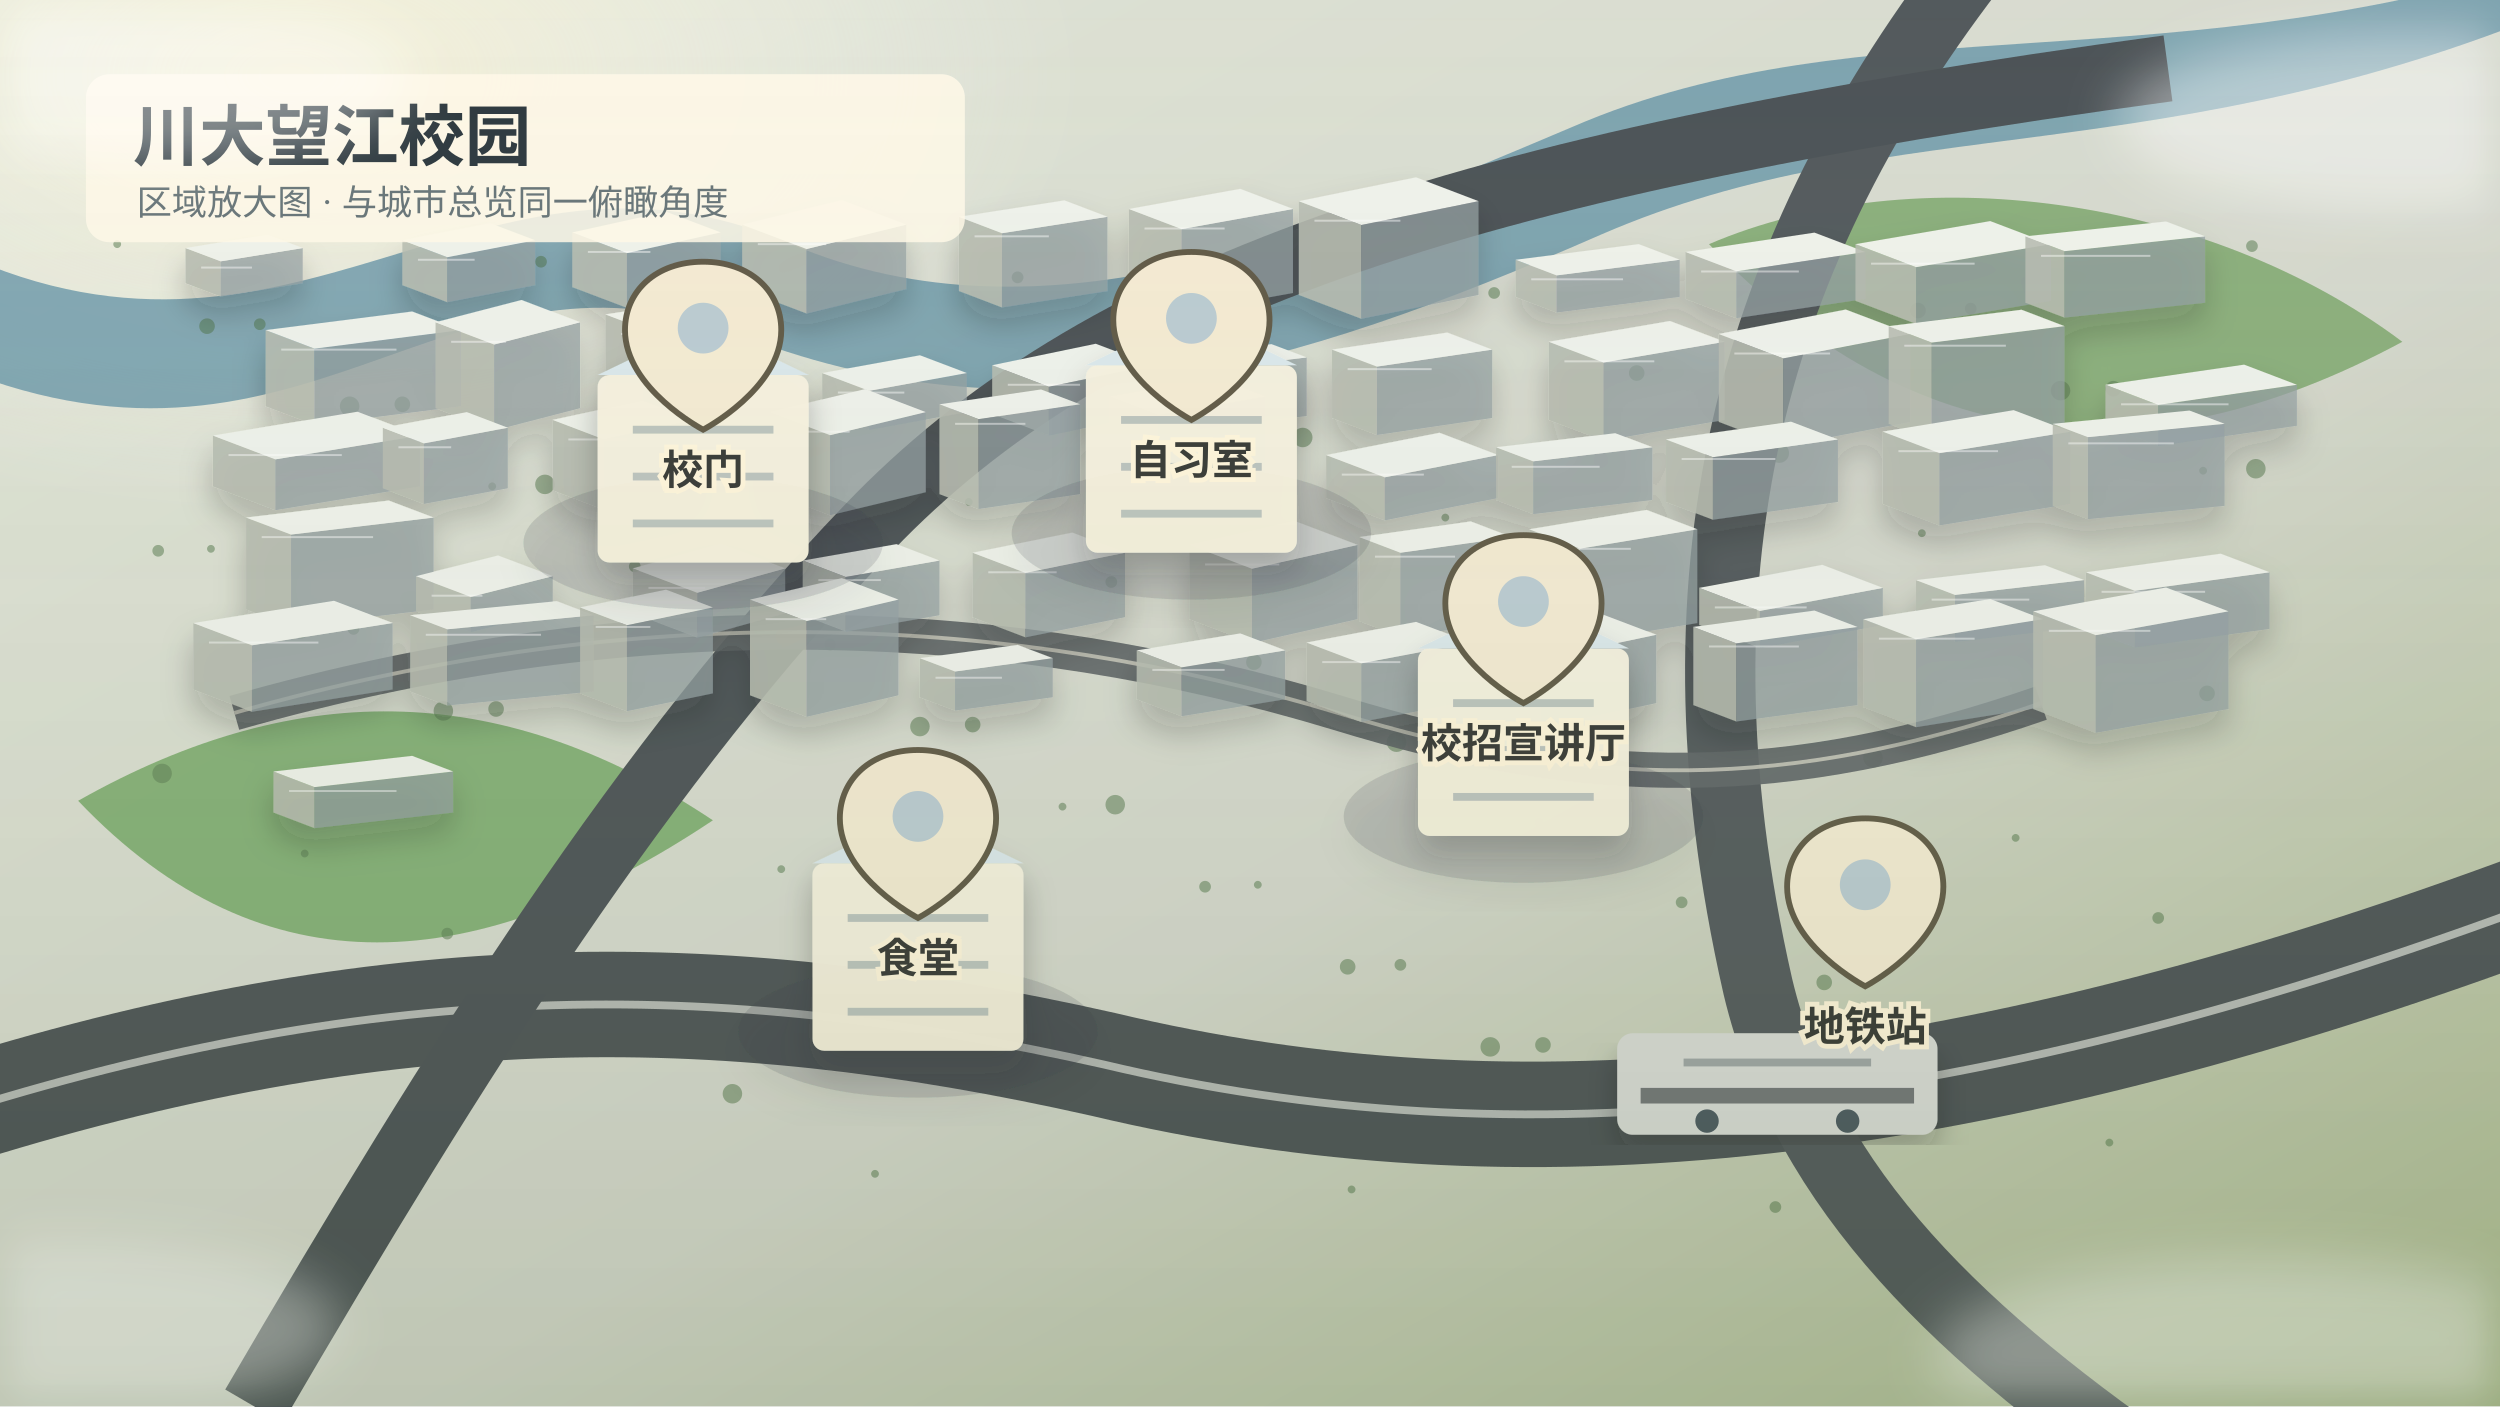
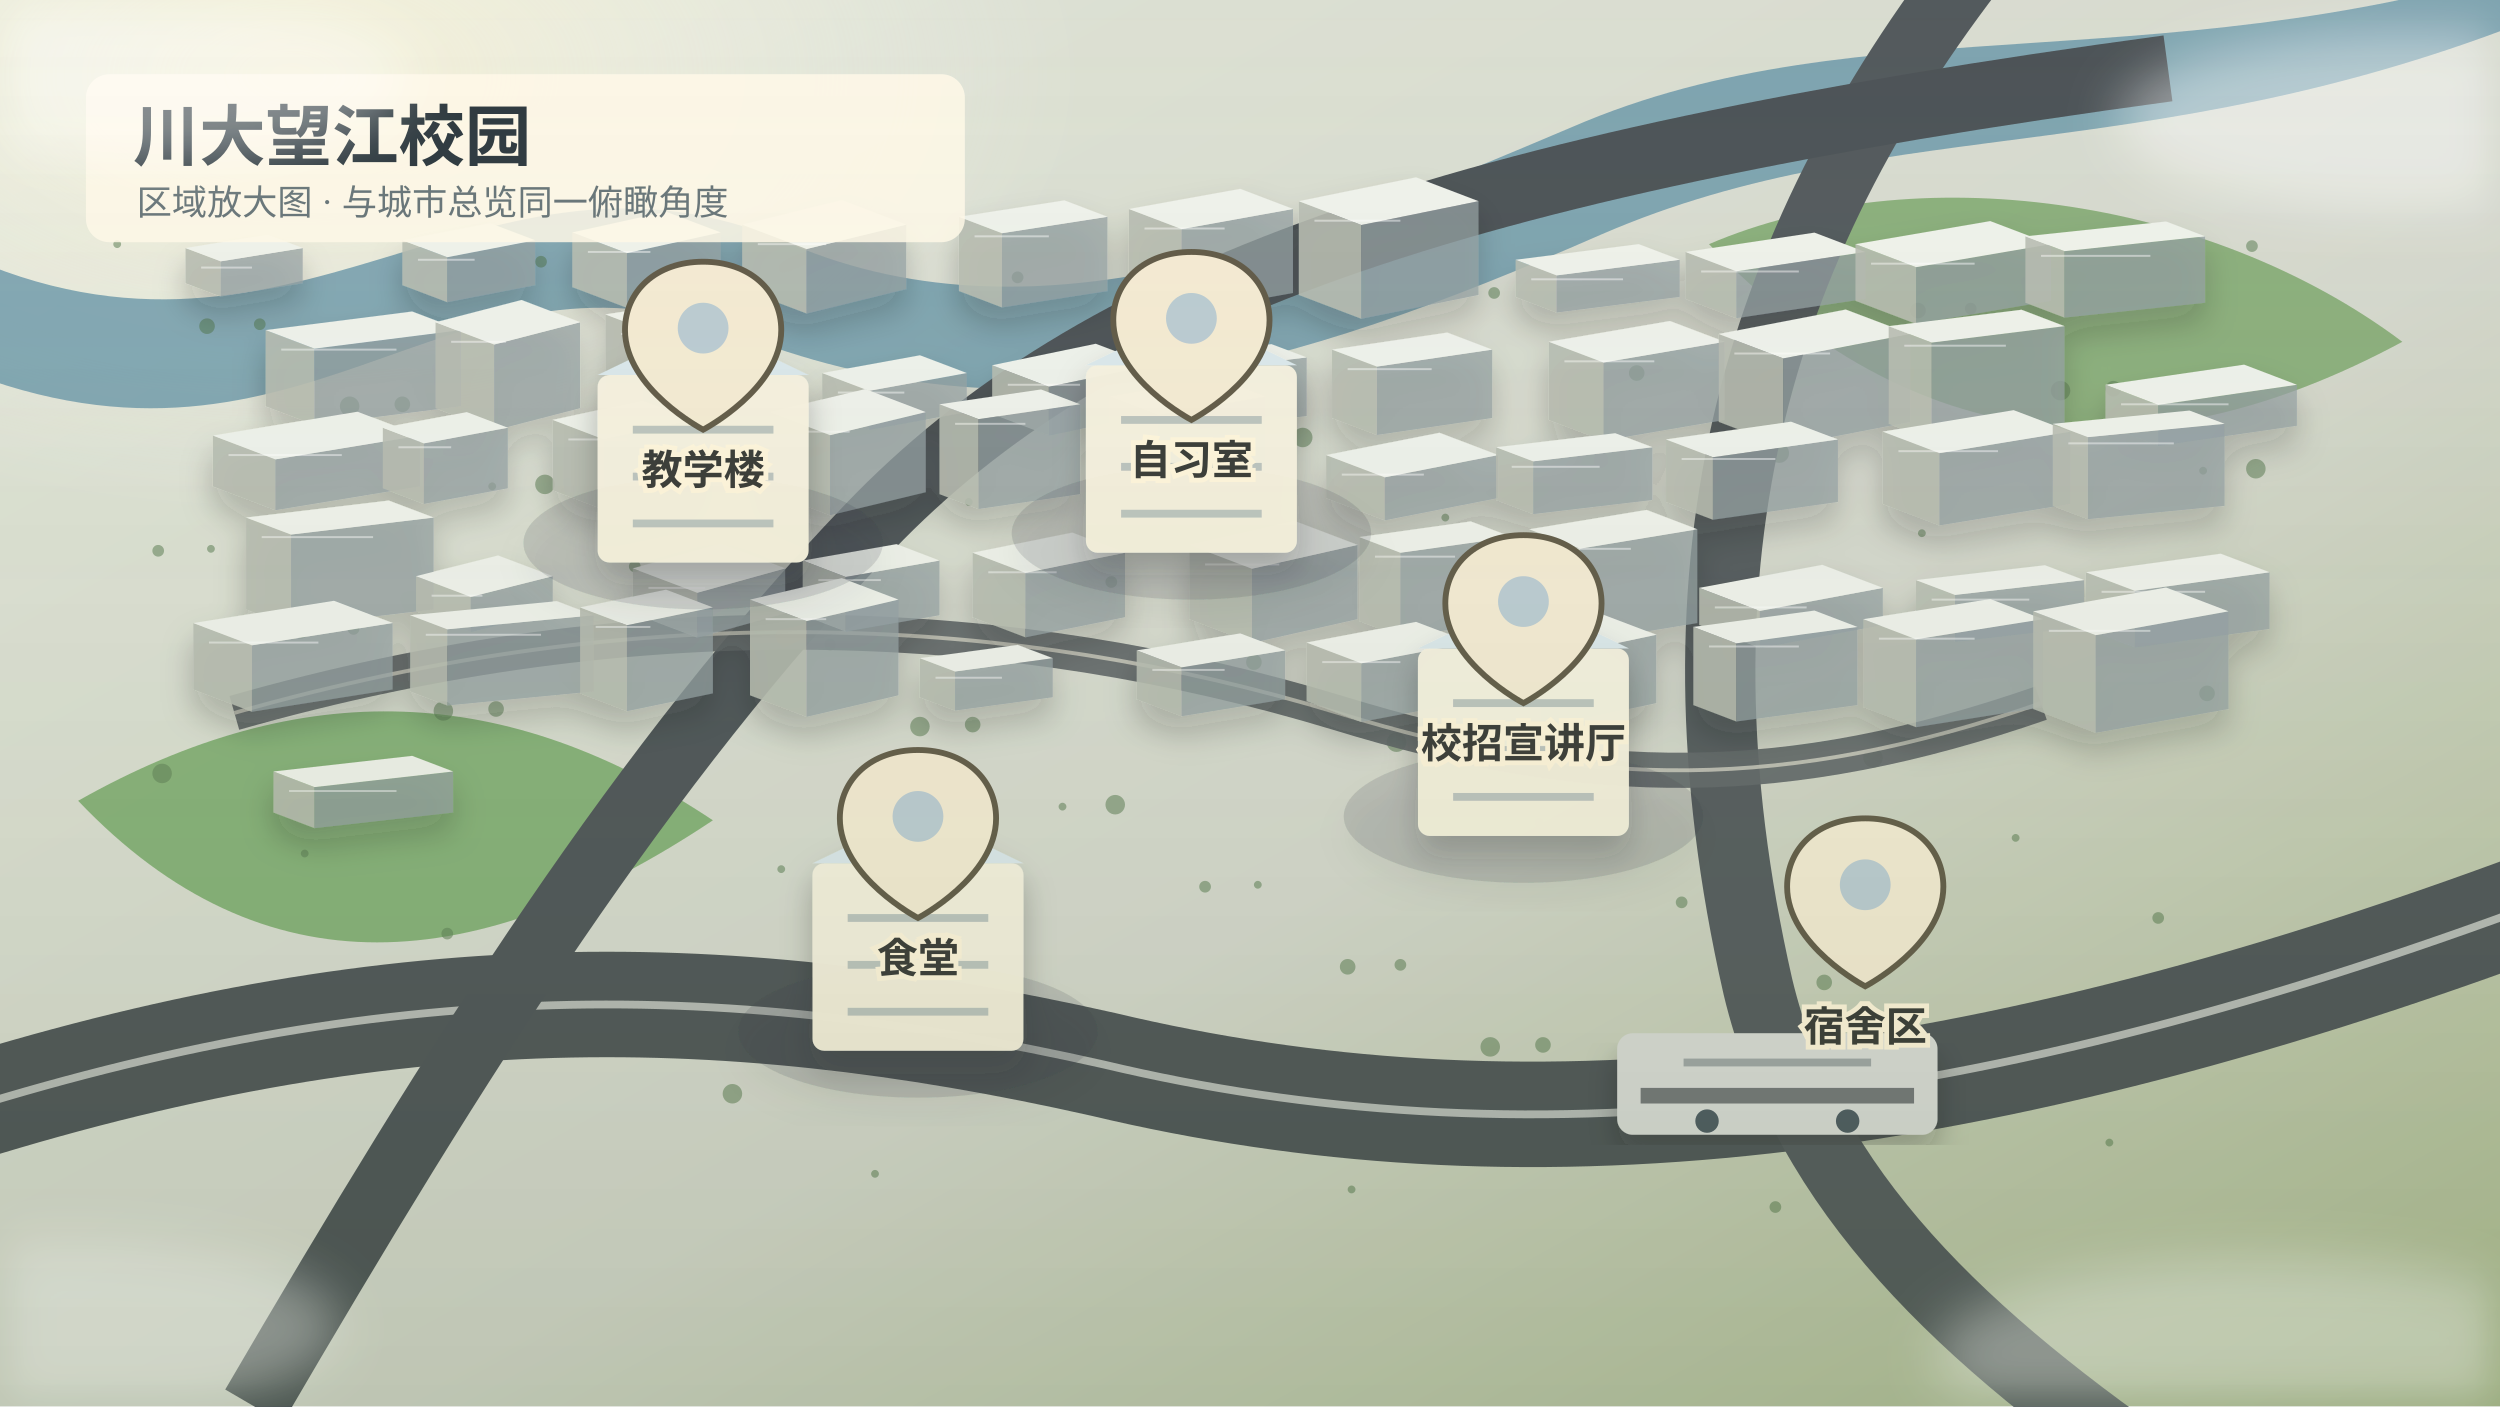
<svg xmlns="http://www.w3.org/2000/svg" width="1280" height="720" viewBox="0 0 1280 720">
  <defs>
    <linearGradient id="ground" x1="0" y1="0" x2="1" y2="1">
      <stop stop-color="#dfe4d4" />
      <stop offset=".58" stop-color="#d3d6cb" />
      <stop offset="1" stop-color="#a9b88c" />
    </linearGradient>
    <filter id="softShadow">
      <feDropShadow dx="0" dy="10" stdDeviation="8" flood-color="#1a2327" flood-opacity=".28" />
    </filter>
    <filter id="blur">
      <feGaussianBlur stdDeviation="13" />
    </filter>
    <radialGradient id="sun" cx="12%" cy="5%" r="75%">
      <stop stop-color="#fff6d6" stop-opacity=".68" />
      <stop offset=".42" stop-color="#fff" stop-opacity="0" />
    </radialGradient>
    <linearGradient id="v" x1="0" y1="0" x2="0" y2="1">
      <stop stop-color="#ffffff" stop-opacity=".04" />
      <stop offset="1" stop-color="#607948" stop-opacity=".18" />
    </linearGradient>
  </defs>
  <rect width="1280" height="720" fill="url(#ground)" />
  <rect width="1280" height="720" fill="url(#sun)" />
  <path d="M-30 125 C150 215 245 55 405 125 C535 180 675 120 805 65 C955 0 1115 45 1320 -25 L1320 0 C1110 90 970 55 820 120 C660 190 525 230 375 170 C225 115 155 265 -30 185Z" fill="#5f8fa3" opacity=".78" />
  <g opacity=".88">
    <path d="M40 410 C155 345 260 350 365 420 C245 500 135 510 40 410Z" fill="#75a766" />
    <path d="M875 125 C980 80 1130 100 1230 175 C1100 245 980 235 875 125Z" fill="#7ca56b" />
    <circle cx="60" cy="125" r="2" fill="#436b3c" opacity=".55" />
    <circle cx="133" cy="166" r="3" fill="#436b3c" opacity=".55" />
    <circle cx="206" cy="207" r="4" fill="#436b3c" opacity=".55" />
    <circle cx="279" cy="248" r="5" fill="#436b3c" opacity=".55" />
    <circle cx="352" cy="289" r="2" fill="#436b3c" opacity=".55" />
    <circle cx="425" cy="330" r="3" fill="#436b3c" opacity=".55" />
    <circle cx="498" cy="371" r="4" fill="#436b3c" opacity=".55" />
    <circle cx="571" cy="412" r="5" fill="#436b3c" opacity=".55" />
    <circle cx="644" cy="453" r="2" fill="#436b3c" opacity=".55" />
    <circle cx="717" cy="494" r="3" fill="#436b3c" opacity=".55" />
    <circle cx="790" cy="535" r="4" fill="#436b3c" opacity=".55" />
    <circle cx="863" cy="576" r="5" fill="#436b3c" opacity=".55" />
    <circle cx="936" cy="617" r="2" fill="#436b3c" opacity=".55" />
    <circle cx="1009" cy="158" r="3" fill="#436b3c" opacity=".55" />
    <circle cx="1082" cy="199" r="4" fill="#436b3c" opacity=".55" />
    <circle cx="1155" cy="240" r="5" fill="#436b3c" opacity=".55" />
    <circle cx="108" cy="281" r="2" fill="#436b3c" opacity=".55" />
    <circle cx="181" cy="322" r="3" fill="#436b3c" opacity=".55" />
    <circle cx="254" cy="363" r="4" fill="#436b3c" opacity=".55" />
    <circle cx="327" cy="404" r="5" fill="#436b3c" opacity=".55" />
    <circle cx="400" cy="445" r="2" fill="#436b3c" opacity=".55" />
    <circle cx="473" cy="486" r="3" fill="#436b3c" opacity=".55" />
    <circle cx="546" cy="527" r="4" fill="#436b3c" opacity=".55" />
    <circle cx="619" cy="568" r="5" fill="#436b3c" opacity=".55" />
    <circle cx="692" cy="609" r="2" fill="#436b3c" opacity=".55" />
    <circle cx="765" cy="150" r="3" fill="#436b3c" opacity=".55" />
    <circle cx="838" cy="191" r="4" fill="#436b3c" opacity=".55" />
    <circle cx="911" cy="232" r="5" fill="#436b3c" opacity=".55" />
    <circle cx="984" cy="273" r="2" fill="#436b3c" opacity=".55" />
    <circle cx="1057" cy="314" r="3" fill="#436b3c" opacity=".55" />
    <circle cx="1130" cy="355" r="4" fill="#436b3c" opacity=".55" />
    <circle cx="83" cy="396" r="5" fill="#436b3c" opacity=".55" />
    <circle cx="156" cy="437" r="2" fill="#436b3c" opacity=".55" />
    <circle cx="229" cy="478" r="3" fill="#436b3c" opacity=".55" />
    <circle cx="302" cy="519" r="4" fill="#436b3c" opacity=".55" />
    <circle cx="375" cy="560" r="5" fill="#436b3c" opacity=".55" />
    <circle cx="448" cy="601" r="2" fill="#436b3c" opacity=".55" />
    <circle cx="521" cy="142" r="3" fill="#436b3c" opacity=".55" />
    <circle cx="594" cy="183" r="4" fill="#436b3c" opacity=".55" />
    <circle cx="667" cy="224" r="5" fill="#436b3c" opacity=".55" />
    <circle cx="740" cy="265" r="2" fill="#436b3c" opacity=".55" />
    <circle cx="813" cy="306" r="3" fill="#436b3c" opacity=".55" />
    <circle cx="886" cy="347" r="4" fill="#436b3c" opacity=".55" />
    <circle cx="959" cy="388" r="5" fill="#436b3c" opacity=".55" />
    <circle cx="1032" cy="429" r="2" fill="#436b3c" opacity=".55" />
    <circle cx="1105" cy="470" r="3" fill="#436b3c" opacity=".55" />
    <circle cx="1178" cy="511" r="4" fill="#436b3c" opacity=".55" />
    <circle cx="131" cy="552" r="5" fill="#436b3c" opacity=".55" />
    <circle cx="204" cy="593" r="2" fill="#436b3c" opacity=".55" />
    <circle cx="277" cy="134" r="3" fill="#436b3c" opacity=".55" />
    <circle cx="350" cy="175" r="4" fill="#436b3c" opacity=".55" />
    <circle cx="423" cy="216" r="5" fill="#436b3c" opacity=".55" />
    <circle cx="496" cy="257" r="2" fill="#436b3c" opacity=".55" />
    <circle cx="569" cy="298" r="3" fill="#436b3c" opacity=".55" />
    <circle cx="642" cy="339" r="4" fill="#436b3c" opacity=".55" />
    <circle cx="715" cy="380" r="5" fill="#436b3c" opacity=".55" />
    <circle cx="788" cy="421" r="2" fill="#436b3c" opacity=".55" />
    <circle cx="861" cy="462" r="3" fill="#436b3c" opacity=".55" />
    <circle cx="934" cy="503" r="4" fill="#436b3c" opacity=".55" />
    <circle cx="1007" cy="544" r="5" fill="#436b3c" opacity=".55" />
    <circle cx="1080" cy="585" r="2" fill="#436b3c" opacity=".55" />
    <circle cx="1153" cy="126" r="3" fill="#436b3c" opacity=".55" />
    <circle cx="106" cy="167" r="4" fill="#436b3c" opacity=".55" />
    <circle cx="179" cy="208" r="5" fill="#436b3c" opacity=".55" />
    <circle cx="252" cy="249" r="2" fill="#436b3c" opacity=".55" />
    <circle cx="325" cy="290" r="3" fill="#436b3c" opacity=".55" />
    <circle cx="398" cy="331" r="4" fill="#436b3c" opacity=".55" />
    <circle cx="471" cy="372" r="5" fill="#436b3c" opacity=".55" />
    <circle cx="544" cy="413" r="2" fill="#436b3c" opacity=".55" />
    <circle cx="617" cy="454" r="3" fill="#436b3c" opacity=".55" />
    <circle cx="690" cy="495" r="4" fill="#436b3c" opacity=".55" />
    <circle cx="763" cy="536" r="5" fill="#436b3c" opacity=".55" />
    <circle cx="836" cy="577" r="2" fill="#436b3c" opacity=".55" />
    <circle cx="909" cy="618" r="3" fill="#436b3c" opacity=".55" />
    <circle cx="982" cy="159" r="4" fill="#436b3c" opacity=".55" />
    <circle cx="1055" cy="200" r="5" fill="#436b3c" opacity=".55" />
    <circle cx="1128" cy="241" r="2" fill="#436b3c" opacity=".55" />
    <circle cx="81" cy="282" r="3" fill="#436b3c" opacity=".55" />
    <circle cx="154" cy="323" r="4" fill="#436b3c" opacity=".55" />
    <circle cx="227" cy="364" r="5" fill="#436b3c" opacity=".55" />
  </g>
  <g class="roads">
    <path d="M-40 575 C190 500 365 500 565 545 C775 595 1005 575 1320 455" stroke="#464d50" stroke-width="54" fill="none" />
    <path d="M-40 575 C190 500 365 500 565 545 C775 595 1005 575 1320 455" stroke="#eef0e8" stroke-width="4" fill="none" opacity=".65" />
    <path d="M1020 -30 C900 120 850 285 900 505 C925 610 1005 685 1115 760" stroke="#4c5356" stroke-width="36" fill="none" />
    <path d="M130 720 C235 540 330 390 445 270 C560 150 740 85 1110 35" stroke="#454c50" stroke-width="34" fill="none" />
    <path d="M120 365 C330 305 520 315 685 365 C815 405 915 405 1045 360" stroke="#595f62" stroke-width="18" fill="none" opacity=".92" />
    <path d="M120 365 C330 305 520 315 685 365 C815 405 915 405 1045 360" stroke="#f5f1df" stroke-width="2" fill="none" opacity=".6" />
  </g>
  <g filter="url(#softShadow)">
    <g class="b">
      <polygon points="95,127 113,133.8 113,151.8 95,145" fill="#b4b9ad" opacity=".88" />
      <polygon points="113,133.8 155,127 155,145 113,151.8" fill="#8f9ba0" opacity=".72" />
      <polygon points="95,127 137,120.2 155,127 113,133.8" fill="#eef1ea" />
      <path d="M103 137h26" stroke="#fff" stroke-opacity=".45" />
    </g>
    <g class="b">
      <polygon points="206,123 229,131.7 229,154.7 206,146" fill="#b4b9ad" opacity=".88" />
      <polygon points="229,131.7 274,123 274,146 229,154.7" fill="#8f9ba0" opacity=".72" />
      <polygon points="206,123 251,114.3 274,123 229,131.7" fill="#eef1ea" />
      <path d="M214 133h29" stroke="#fff" stroke-opacity=".45" />
    </g>
    <g class="b">
      <polygon points="293,119 321,129.6 321,157.6 293,147" fill="#b4b9ad" opacity=".88" />
      <polygon points="321,129.6 369,119 369,147 321,157.6" fill="#8f9ba0" opacity=".72" />
      <polygon points="293,119 341,108.4 369,119 321,129.6" fill="#eef1ea" />
      <path d="M301 129h32" stroke="#fff" stroke-opacity=".45" />
    </g>
    <g class="b">
      <polygon points="380,115 413,127.5 413,160.5 380,148" fill="#b4b9ad" opacity=".88" />
      <polygon points="413,127.5 464,115 464,148 413,160.5" fill="#8f9ba0" opacity=".72" />
      <polygon points="380,115 431,102.5 464,115 413,127.5" fill="#eef1ea" />
      <path d="M388 125h35" stroke="#fff" stroke-opacity=".45" />
    </g>
    <g class="b">
      <polygon points="491,111 513,119.4 513,157.4 491,149" fill="#b4b9ad" opacity=".88" />
      <polygon points="513,119.4 567,111 567,149 513,157.4" fill="#8f9ba0" opacity=".72" />
      <polygon points="491,111 545,102.6 567,111 513,119.4" fill="#eef1ea" />
      <path d="M499 121h38" stroke="#fff" stroke-opacity=".45" />
    </g>
    <g class="b">
      <polygon points="578,107 605,117.3 605,160.3 578,150" fill="#b4b9ad" opacity=".88" />
      <polygon points="605,117.3 662,107 662,150 605,160.3" fill="#8f9ba0" opacity=".72" />
      <polygon points="578,107 635,96.7 662,107 605,117.3" fill="#eef1ea" />
      <path d="M586 117h41" stroke="#fff" stroke-opacity=".45" />
    </g>
    <g class="b">
      <polygon points="665,103 697,115.2 697,163.2 665,151" fill="#b4b9ad" opacity=".88" />
      <polygon points="697,115.2 757,103 757,151 697,163.2" fill="#8f9ba0" opacity=".72" />
      <polygon points="665,103 725,90.8 757,103 697,115.2" fill="#eef1ea" />
      <path d="M673 113h44" stroke="#fff" stroke-opacity=".45" />
    </g>
    <g class="b">
      <polygon points="776,133 797,141 797,160 776,152" fill="#b4b9ad" opacity=".88" />
      <polygon points="797,141 860,133 860,152 797,160" fill="#8f9ba0" opacity=".72" />
      <polygon points="776,133 839,125 860,133 797,141" fill="#eef1ea" />
      <path d="M784 143h47" stroke="#fff" stroke-opacity=".45" />
    </g>
    <g class="b">
      <polygon points="863,129 889,138.9 889,162.9 863,153" fill="#b4b9ad" opacity=".88" />
      <polygon points="889,138.9 955,129 955,153 889,162.9" fill="#8f9ba0" opacity=".72" />
      <polygon points="863,129 929,119.1 955,129 889,138.9" fill="#eef1ea" />
      <path d="M871 139h50" stroke="#fff" stroke-opacity=".45" />
    </g>
    <g class="b">
      <polygon points="950,125 981,136.8 981,165.8 950,154" fill="#b4b9ad" opacity=".88" />
      <polygon points="981,136.8 1050,125 1050,154 981,165.8" fill="#8f9ba0" opacity=".72" />
      <polygon points="950,125 1019,113.2 1050,125 981,136.8" fill="#eef1ea" />
      <path d="M958 135h53" stroke="#fff" stroke-opacity=".45" />
    </g>
    <g class="b">
      <polygon points="1037,121 1057,128.6 1057,162.6 1037,155" fill="#b4b9ad" opacity=".88" />
      <polygon points="1057,128.6 1129,121 1129,155 1057,162.6" fill="#8f9ba0" opacity=".72" />
      <polygon points="1037,121 1109,113.4 1129,121 1057,128.6" fill="#eef1ea" />
      <path d="M1045 131h56" stroke="#fff" stroke-opacity=".45" />
    </g>
    <g class="b">
      <polygon points="136,169 161,178.5 161,217.5 136,208" fill="#b4b9ad" opacity=".88" />
      <polygon points="161,178.5 236,169 236,208 161,217.5" fill="#8f9ba0" opacity=".72" />
      <polygon points="136,169 211,159.5 236,169 161,178.5" fill="#eef1ea" />
      <path d="M144 179h59" stroke="#fff" stroke-opacity=".45" />
    </g>
    <g class="b">
      <polygon points="223,165 253,176.4 253,220.4 223,209" fill="#b4b9ad" opacity=".88" />
      <polygon points="253,176.4 297,165 297,209 253,220.4" fill="#8f9ba0" opacity=".72" />
      <polygon points="223,165 267,153.6 297,165 253,176.4" fill="#eef1ea" />
      <path d="M231 175h28" stroke="#fff" stroke-opacity=".45" />
    </g>
    <g class="b">
      <polygon points="310,161 329,168.2 329,217.2 310,210" fill="#b4b9ad" opacity=".88" />
      <polygon points="329,168.2 376,161 376,210 329,217.2" fill="#8f9ba0" opacity=".72" />
      <polygon points="310,161 357,153.8 376,161 329,168.2" fill="#eef1ea" />
      <path d="M318 171h31" stroke="#fff" stroke-opacity=".45" />
    </g>
    <g class="b">
      <polygon points="421,191 445,200.1 445,220.1 421,211" fill="#b4b9ad" opacity=".88" />
      <polygon points="445,200.1 495,191 495,211 445,220.1" fill="#8f9ba0" opacity=".72" />
      <polygon points="421,191 471,181.9 495,191 445,200.1" fill="#eef1ea" />
      <path d="M429 201h34" stroke="#fff" stroke-opacity=".45" />
    </g>
    <g class="b">
      <polygon points="508,187 537,198 537,223 508,212" fill="#b4b9ad" opacity=".88" />
      <polygon points="537,198 590,187 590,212 537,223" fill="#8f9ba0" opacity=".72" />
      <polygon points="508,187 561,176 590,187 537,198" fill="#eef1ea" />
      <path d="M516 197h37" stroke="#fff" stroke-opacity=".45" />
    </g>
    <g class="b">
      <polygon points="595,183 613,189.8 613,219.8 595,213" fill="#b4b9ad" opacity=".88" />
      <polygon points="613,189.8 669,183 669,213 613,219.8" fill="#8f9ba0" opacity=".72" />
      <polygon points="595,183 651,176.2 669,183 613,189.8" fill="#eef1ea" />
      <path d="M603 193h40" stroke="#fff" stroke-opacity=".45" />
    </g>
    <g class="b">
      <polygon points="682,179 705,187.7 705,222.7 682,214" fill="#b4b9ad" opacity=".88" />
      <polygon points="705,187.7 764,179 764,214 705,222.7" fill="#8f9ba0" opacity=".72" />
      <polygon points="682,179 741,170.3 764,179 705,187.7" fill="#eef1ea" />
      <path d="M690 189h43" stroke="#fff" stroke-opacity=".45" />
    </g>
    <g class="b">
      <polygon points="793,175 821,185.6 821,225.6 793,215" fill="#b4b9ad" opacity=".88" />
      <polygon points="821,185.6 883,175 883,215 821,225.6" fill="#8f9ba0" opacity=".72" />
      <polygon points="793,175 855,164.4 883,175 821,185.6" fill="#eef1ea" />
      <path d="M801 185h46" stroke="#fff" stroke-opacity=".45" />
    </g>
    <g class="b">
      <polygon points="880,171 913,183.5 913,228.5 880,216" fill="#b4b9ad" opacity=".88" />
      <polygon points="913,183.5 978,171 978,216 913,228.5" fill="#8f9ba0" opacity=".72" />
      <polygon points="880,171 945,158.5 978,171 913,183.5" fill="#eef1ea" />
      <path d="M888 181h49" stroke="#fff" stroke-opacity=".45" />
    </g>
    <g class="b">
      <polygon points="967,167 989,175.4 989,225.4 967,217" fill="#b4b9ad" opacity=".88" />
      <polygon points="989,175.4 1057,167 1057,217 989,225.4" fill="#8f9ba0" opacity=".72" />
      <polygon points="967,167 1035,158.6 1057,167 989,175.4" fill="#eef1ea" />
      <path d="M975 177h52" stroke="#fff" stroke-opacity=".45" />
    </g>
    <g class="b">
      <polygon points="1078,197 1105,207.3 1105,228.3 1078,218" fill="#b4b9ad" opacity=".88" />
      <polygon points="1105,207.3 1176,197 1176,218 1105,228.3" fill="#8f9ba0" opacity=".72" />
      <polygon points="1078,197 1149,186.7 1176,197 1105,207.3" fill="#eef1ea" />
      <path d="M1086 207h55" stroke="#fff" stroke-opacity=".45" />
    </g>
    <g class="b">
      <polygon points="109,223 141,235.2 141,261.2 109,249" fill="#b4b9ad" opacity=".88" />
      <polygon points="141,235.2 215,223 215,249 141,261.2" fill="#8f9ba0" opacity=".72" />
      <polygon points="109,223 183,210.8 215,223 141,235.2" fill="#eef1ea" />
      <path d="M117 233h58" stroke="#fff" stroke-opacity=".45" />
    </g>
    <g class="b">
      <polygon points="196,219 217,227 217,258 196,250" fill="#b4b9ad" opacity=".88" />
      <polygon points="217,227 260,219 260,250 217,258" fill="#8f9ba0" opacity=".72" />
      <polygon points="196,219 239,211 260,219 217,227" fill="#eef1ea" />
      <path d="M204 229h27" stroke="#fff" stroke-opacity=".45" />
    </g>
    <g class="b">
      <polygon points="283,215 309,224.9 309,260.9 283,251" fill="#b4b9ad" opacity=".88" />
      <polygon points="309,224.9 355,215 355,251 309,260.9" fill="#8f9ba0" opacity=".72" />
      <polygon points="283,215 329,205.1 355,215 309,224.9" fill="#eef1ea" />
      <path d="M291 225h30" stroke="#fff" stroke-opacity=".45" />
    </g>
    <g class="b">
      <polygon points="394,211 425,222.8 425,263.8 394,252" fill="#b4b9ad" opacity=".88" />
      <polygon points="425,222.8 474,211 474,252 425,263.8" fill="#8f9ba0" opacity=".72" />
      <polygon points="394,211 443,199.2 474,211 425,222.8" fill="#eef1ea" />
      <path d="M402 221h33" stroke="#fff" stroke-opacity=".45" />
    </g>
    <g class="b">
      <polygon points="481,207 501,214.6 501,260.6 481,253" fill="#b4b9ad" opacity=".88" />
      <polygon points="501,214.6 553,207 553,253 501,260.6" fill="#8f9ba0" opacity=".72" />
      <polygon points="481,207 533,199.4 553,207 501,214.6" fill="#eef1ea" />
      <path d="M489 217h36" stroke="#fff" stroke-opacity=".45" />
    </g>
    <g class="b">
      <polygon points="568,203 593,212.5 593,263.5 568,254" fill="#b4b9ad" opacity=".88" />
      <polygon points="593,212.5 648,203 648,254 593,263.5" fill="#8f9ba0" opacity=".72" />
      <polygon points="568,203 623,193.5 648,203 593,212.5" fill="#eef1ea" />
      <path d="M576 213h39" stroke="#fff" stroke-opacity=".45" />
    </g>
    <g class="b">
      <polygon points="679,233 709,244.4 709,266.4 679,255" fill="#b4b9ad" opacity=".88" />
      <polygon points="709,244.4 767,233 767,255 709,266.4" fill="#8f9ba0" opacity=".72" />
      <polygon points="679,233 737,221.6 767,233 709,244.4" fill="#eef1ea" />
      <path d="M687 243h42" stroke="#fff" stroke-opacity=".45" />
    </g>
    <g class="b">
      <polygon points="766,229 785,236.2 785,263.2 766,256" fill="#b4b9ad" opacity=".88" />
      <polygon points="785,236.2 846,229 846,256 785,263.2" fill="#8f9ba0" opacity=".72" />
      <polygon points="766,229 827,221.8 846,229 785,236.2" fill="#eef1ea" />
      <path d="M774 239h45" stroke="#fff" stroke-opacity=".45" />
    </g>
    <g class="b">
      <polygon points="853,225 877,234.1 877,266.1 853,257" fill="#b4b9ad" opacity=".88" />
      <polygon points="877,234.1 941,225 941,257 877,266.1" fill="#8f9ba0" opacity=".72" />
      <polygon points="853,225 917,215.9 941,225 877,234.1" fill="#eef1ea" />
      <path d="M861 235h48" stroke="#fff" stroke-opacity=".45" />
    </g>
    <g class="b">
      <polygon points="964,221 993,232 993,269 964,258" fill="#b4b9ad" opacity=".88" />
      <polygon points="993,232 1060,221 1060,258 993,269" fill="#8f9ba0" opacity=".72" />
      <polygon points="964,221 1031,210 1060,221 993,232" fill="#eef1ea" />
      <path d="M972 231h51" stroke="#fff" stroke-opacity=".45" />
    </g>
    <g class="b">
      <polygon points="1051,217 1069,223.8 1069,265.8 1051,259" fill="#b4b9ad" opacity=".88" />
      <polygon points="1069,223.8 1139,217 1139,259 1069,265.8" fill="#8f9ba0" opacity=".72" />
      <polygon points="1051,217 1121,210.2 1139,217 1069,223.8" fill="#eef1ea" />
      <path d="M1059 227h54" stroke="#fff" stroke-opacity=".45" />
    </g>
    <g class="b">
      <polygon points="126,265 149,273.7 149,320.7 126,312" fill="#b4b9ad" opacity=".88" />
      <polygon points="149,273.7 222,265 222,312 149,320.7" fill="#8f9ba0" opacity=".72" />
      <polygon points="126,265 199,256.3 222,265 149,273.7" fill="#eef1ea" />
      <path d="M134 275h57" stroke="#fff" stroke-opacity=".45" />
    </g>
    <g class="b">
      <polygon points="213,295 241,305.6 241,323.6 213,313" fill="#b4b9ad" opacity=".88" />
      <polygon points="241,305.6 283,295 283,313 241,323.6" fill="#8f9ba0" opacity=".72" />
      <polygon points="213,295 255,284.4 283,295 241,305.6" fill="#eef1ea" />
      <path d="M221 305h26" stroke="#fff" stroke-opacity=".45" />
    </g>
    <g class="b">
      <polygon points="324,291 357,303.5 357,326.5 324,314" fill="#b4b9ad" opacity=".88" />
      <polygon points="357,303.5 402,291 402,314 357,326.5" fill="#8f9ba0" opacity=".72" />
      <polygon points="324,291 369,278.5 402,291 357,303.5" fill="#eef1ea" />
      <path d="M332 301h29" stroke="#fff" stroke-opacity=".45" />
    </g>
    <g class="b">
      <polygon points="411,287 433,295.4 433,323.4 411,315" fill="#b4b9ad" opacity=".88" />
      <polygon points="433,295.4 481,287 481,315 433,323.4" fill="#8f9ba0" opacity=".72" />
      <polygon points="411,287 459,278.6 481,287 433,295.4" fill="#eef1ea" />
      <path d="M419 297h32" stroke="#fff" stroke-opacity=".45" />
    </g>
    <g class="b">
      <polygon points="498,283 525,293.3 525,326.3 498,316" fill="#b4b9ad" opacity=".88" />
      <polygon points="525,293.3 576,283 576,316 525,326.3" fill="#8f9ba0" opacity=".72" />
      <polygon points="498,283 549,272.7 576,283 525,293.3" fill="#eef1ea" />
      <path d="M506 293h35" stroke="#fff" stroke-opacity=".45" />
    </g>
    <g class="b">
      <polygon points="609,279 641,291.2 641,329.2 609,317" fill="#b4b9ad" opacity=".88" />
      <polygon points="641,291.2 695,279 695,317 641,329.2" fill="#8f9ba0" opacity=".72" />
      <polygon points="609,279 663,266.8 695,279 641,291.2" fill="#eef1ea" />
      <path d="M617 289h38" stroke="#fff" stroke-opacity=".45" />
    </g>
    <g class="b">
      <polygon points="696,275 717,283 717,326 696,318" fill="#b4b9ad" opacity=".88" />
      <polygon points="717,283 774,275 774,318 717,326" fill="#8f9ba0" opacity=".72" />
      <polygon points="696,275 753,267 774,275 717,283" fill="#eef1ea" />
      <path d="M704 285h41" stroke="#fff" stroke-opacity=".45" />
    </g>
    <g class="b">
      <polygon points="783,271 809,280.9 809,328.9 783,319" fill="#b4b9ad" opacity=".88" />
      <polygon points="809,280.9 869,271 869,319 809,328.9" fill="#8f9ba0" opacity=".72" />
      <polygon points="783,271 843,261.1 869,271 809,280.9" fill="#eef1ea" />
      <path d="M791 281h44" stroke="#fff" stroke-opacity=".45" />
    </g>
    <g class="b">
      <polygon points="870,301 901,312.8 901,331.8 870,320" fill="#b4b9ad" opacity=".88" />
      <polygon points="901,312.8 964,301 964,320 901,331.8" fill="#8f9ba0" opacity=".72" />
      <polygon points="870,301 933,289.2 964,301 901,312.8" fill="#eef1ea" />
      <path d="M878 311h47" stroke="#fff" stroke-opacity=".45" />
    </g>
    <g class="b">
      <polygon points="981,297 1001,304.6 1001,328.6 981,321" fill="#b4b9ad" opacity=".88" />
      <polygon points="1001,304.6 1067,297 1067,321 1001,328.6" fill="#8f9ba0" opacity=".72" />
      <polygon points="981,297 1047,289.4 1067,297 1001,304.6" fill="#eef1ea" />
      <path d="M989 307h50" stroke="#fff" stroke-opacity=".45" />
    </g>
    <g class="b">
      <polygon points="1068,293 1093,302.5 1093,331.5 1068,322" fill="#b4b9ad" opacity=".88" />
      <polygon points="1093,302.5 1162,293 1162,322 1093,331.5" fill="#8f9ba0" opacity=".72" />
      <polygon points="1068,293 1137,283.5 1162,293 1093,302.5" fill="#eef1ea" />
      <path d="M1076 303h53" stroke="#fff" stroke-opacity=".45" />
    </g>
    <g class="b">
      <polygon points="99,319 129,330.4 129,364.4 99,353" fill="#b4b9ad" opacity=".88" />
      <polygon points="129,330.4 201,319 201,353 129,364.4" fill="#8f9ba0" opacity=".72" />
      <polygon points="99,319 171,307.6 201,319 129,330.4" fill="#eef1ea" />
      <path d="M107 329h56" stroke="#fff" stroke-opacity=".45" />
    </g>
    <g class="b">
      <polygon points="210,315 229,322.2 229,361.2 210,354" fill="#b4b9ad" opacity=".88" />
      <polygon points="229,322.2 304,315 304,354 229,361.2" fill="#8f9ba0" opacity=".72" />
      <polygon points="210,315 285,307.8 304,315 229,322.2" fill="#eef1ea" />
      <path d="M218 325h59" stroke="#fff" stroke-opacity=".45" />
    </g>
    <g class="b">
      <polygon points="297,311 321,320.1 321,364.1 297,355" fill="#b4b9ad" opacity=".88" />
      <polygon points="321,320.1 365,311 365,355 321,364.1" fill="#8f9ba0" opacity=".72" />
      <polygon points="297,311 341,301.9 365,311 321,320.1" fill="#eef1ea" />
      <path d="M305 321h28" stroke="#fff" stroke-opacity=".45" />
    </g>
    <g class="b">
      <polygon points="384,307 413,318 413,367 384,356" fill="#b4b9ad" opacity=".88" />
      <polygon points="413,318 460,307 460,356 413,367" fill="#8f9ba0" opacity=".72" />
      <polygon points="384,307 431,296 460,307 413,318" fill="#eef1ea" />
      <path d="M392 317h31" stroke="#fff" stroke-opacity=".45" />
    </g>
    <g class="b">
      <polygon points="471,337 489,343.8 489,363.8 471,357" fill="#b4b9ad" opacity=".88" />
      <polygon points="489,343.8 539,337 539,357 489,363.8" fill="#8f9ba0" opacity=".72" />
      <polygon points="471,337 521,330.2 539,337 489,343.8" fill="#eef1ea" />
      <path d="M479 347h34" stroke="#fff" stroke-opacity=".45" />
    </g>
    <g class="b">
      <polygon points="582,333 605,341.7 605,366.7 582,358" fill="#b4b9ad" opacity=".88" />
      <polygon points="605,341.7 658,333 658,358 605,366.7" fill="#8f9ba0" opacity=".72" />
      <polygon points="582,333 635,324.3 658,333 605,341.7" fill="#eef1ea" />
      <path d="M590 343h37" stroke="#fff" stroke-opacity=".45" />
    </g>
    <g class="b">
      <polygon points="669,329 697,339.6 697,369.6 669,359" fill="#b4b9ad" opacity=".88" />
      <polygon points="697,339.6 753,329 753,359 697,369.6" fill="#8f9ba0" opacity=".72" />
      <polygon points="669,329 725,318.4 753,329 697,339.6" fill="#eef1ea" />
      <path d="M677 339h40" stroke="#fff" stroke-opacity=".45" />
    </g>
    <g class="b">
      <polygon points="756,325 789,337.5 789,372.5 756,360" fill="#b4b9ad" opacity=".88" />
      <polygon points="789,337.5 848,325 848,360 789,372.5" fill="#8f9ba0" opacity=".72" />
      <polygon points="756,325 815,312.5 848,325 789,337.5" fill="#eef1ea" />
      <path d="M764 335h43" stroke="#fff" stroke-opacity=".45" />
    </g>
    <g class="b">
      <polygon points="867,321 889,329.4 889,369.4 867,361" fill="#b4b9ad" opacity=".88" />
      <polygon points="889,329.4 951,321 951,361 889,369.4" fill="#8f9ba0" opacity=".72" />
      <polygon points="867,321 929,312.6 951,321 889,329.4" fill="#eef1ea" />
      <path d="M875 331h46" stroke="#fff" stroke-opacity=".45" />
    </g>
    <g class="b">
      <polygon points="954,317 981,327.3 981,372.3 954,362" fill="#b4b9ad" opacity=".88" />
      <polygon points="981,327.3 1046,317 1046,362 981,372.3" fill="#8f9ba0" opacity=".72" />
      <polygon points="954,317 1019,306.7 1046,317 981,327.3" fill="#eef1ea" />
      <path d="M962 327h49" stroke="#fff" stroke-opacity=".45" />
    </g>
    <g class="b">
      <polygon points="1041,313 1073,325.2 1073,375.2 1041,363" fill="#b4b9ad" opacity=".88" />
      <polygon points="1073,325.2 1141,313 1141,363 1073,375.2" fill="#8f9ba0" opacity=".72" />
      <polygon points="1041,313 1109,300.8 1141,313 1073,325.2" fill="#eef1ea" />
      <path d="M1049 323h52" stroke="#fff" stroke-opacity=".45" />
    </g>
    <g class="b">
      <polygon points="140,395 161,403 161,424 140,416" fill="#b4b9ad" opacity=".88" />
      <polygon points="161,403 232,395 232,416 161,424" fill="#8f9ba0" opacity=".72" />
      <polygon points="140,395 211,387 232,395 161,403" fill="#eef1ea" />
      <path d="M148 405h55" stroke="#fff" stroke-opacity=".45" />
    </g>
  </g>
  <g transform="translate(360 250)" filter="url(#softShadow)">
    <ellipse cx="0" cy="28" rx="92" ry="34" fill="#263238" opacity=".16" />
    <rect x="-54" y="-58" width="108" height="96" rx="6" fill="#f6f1de" opacity=".98" />
    <path d="M-54 -58 L0 -84 L54 -58 Z" fill="#d9e6ea" />
    <path d="M-36 -30 H36 M-36 -6 H36 M-36 18 H36" stroke="#8a9aa0" stroke-width="4" opacity=".55" />
  </g>
  <g transform="translate(360 156)" class="marker">
    <path d="M0 -22 C24 -22 40 -7 40 13 C40 43 0 64 0 64 C0 64 -40 43 -40 13 C-40 -7 -24 -22 0 -22Z" fill="#f4ead1" stroke="#5a533f" stroke-width="3" />
    <circle cx="0" cy="12" r="13" fill="#b8c9d0" />
-     <text x="0" y="92" text-anchor="middle" font-size="21" font-weight="800" fill="#2f312d" paint-order="stroke" stroke="#fff5da" stroke-width="5">校门</text>
+     <text x="0" y="92" text-anchor="middle" font-size="21" font-weight="800" fill="#2f312d" paint-order="stroke" stroke="#fff5da" stroke-width="5">教学楼</text>
  </g>
  <g transform="translate(610 245)" filter="url(#softShadow)">
    <ellipse cx="0" cy="28" rx="92" ry="34" fill="#263238" opacity=".16" />
    <rect x="-54" y="-58" width="108" height="96" rx="6" fill="#f6f1de" opacity=".98" />
    <path d="M-54 -58 L0 -84 L54 -58 Z" fill="#d9e6ea" />
    <path d="M-36 -30 H36 M-36 -6 H36 M-36 18 H36" stroke="#8a9aa0" stroke-width="4" opacity=".55" />
  </g>
  <g transform="translate(610 151)" class="marker">
    <path d="M0 -22 C24 -22 40 -7 40 13 C40 43 0 64 0 64 C0 64 -40 43 -40 13 C-40 -7 -24 -22 0 -22Z" fill="#f4ead1" stroke="#5a533f" stroke-width="3" />
    <circle cx="0" cy="12" r="13" fill="#b8c9d0" />
    <text x="0" y="92" text-anchor="middle" font-size="21" font-weight="800" fill="#2f312d" paint-order="stroke" stroke="#fff5da" stroke-width="5">自习室</text>
  </g>
  <g transform="translate(780 390)" filter="url(#softShadow)">
    <ellipse cx="0" cy="28" rx="92" ry="34" fill="#263238" opacity=".16" />
    <rect x="-54" y="-58" width="108" height="96" rx="6" fill="#f6f1de" opacity=".98" />
    <path d="M-54 -58 L0 -84 L54 -58 Z" fill="#d9e6ea" />
    <path d="M-36 -30 H36 M-36 -6 H36 M-36 18 H36" stroke="#8a9aa0" stroke-width="4" opacity=".55" />
  </g>
  <g transform="translate(780 296)" class="marker">
    <path d="M0 -22 C24 -22 40 -7 40 13 C40 43 0 64 0 64 C0 64 -40 43 -40 13 C-40 -7 -24 -22 0 -22Z" fill="#f4ead1" stroke="#5a533f" stroke-width="3" />
    <circle cx="0" cy="12" r="13" fill="#b8c9d0" />
    <text x="0" y="92" text-anchor="middle" font-size="21" font-weight="800" fill="#2f312d" paint-order="stroke" stroke="#fff5da" stroke-width="5">校招宣讲厅</text>
  </g>
  <g transform="translate(470 500)" filter="url(#softShadow)">
    <ellipse cx="0" cy="28" rx="92" ry="34" fill="#263238" opacity=".16" />
    <rect x="-54" y="-58" width="108" height="96" rx="6" fill="#f6f1de" opacity=".98" />
    <path d="M-54 -58 L0 -84 L54 -58 Z" fill="#d9e6ea" />
    <path d="M-36 -30 H36 M-36 -6 H36 M-36 18 H36" stroke="#8a9aa0" stroke-width="4" opacity=".55" />
  </g>
  <g transform="translate(470 406)" class="marker">
    <path d="M0 -22 C24 -22 40 -7 40 13 C40 43 0 64 0 64 C0 64 -40 43 -40 13 C-40 -7 -24 -22 0 -22Z" fill="#f4ead1" stroke="#5a533f" stroke-width="3" />
    <circle cx="0" cy="12" r="13" fill="#b8c9d0" />
    <text x="0" y="92" text-anchor="middle" font-size="21" font-weight="800" fill="#2f312d" paint-order="stroke" stroke="#fff5da" stroke-width="5">食堂</text>
  </g>
  <g transform="translate(910 555)" filter="url(#softShadow)">
    <rect x="-82" y="-26" width="164" height="52" rx="8" fill="#d7d9d5" />
    <path d="M-70 6 H70" stroke="#6c7172" stroke-width="8" />
    <path d="M-48 -11 H48" stroke="#9aa1a2" stroke-width="4" />
    <circle cx="-36" cy="19" r="6" fill="#44525a" />
    <circle cx="36" cy="19" r="6" fill="#44525a" />
  </g>
  <g transform="translate(955 441)" class="marker">
    <path d="M0 -22 C24 -22 40 -7 40 13 C40 43 0 64 0 64 C0 64 -40 43 -40 13 C-40 -7 -24 -22 0 -22Z" fill="#f4ead1" stroke="#5a533f" stroke-width="3" />
    <circle cx="0" cy="12" r="13" fill="#b8c9d0" />
-     <text x="0" y="92" text-anchor="middle" font-size="21" font-weight="800" fill="#2f312d" paint-order="stroke" stroke="#fff5da" stroke-width="5">地铁站</text>
+     <text x="0" y="92" text-anchor="middle" font-size="21" font-weight="800" fill="#2f312d" paint-order="stroke" stroke="#fff5da" stroke-width="5">宿舍区</text>
  </g>
  <g>
    <rect x="44" y="38" width="450" height="86" rx="12" fill="#fff8e7" opacity=".86" />
    <text x="68" y="82" font-size="34" fill="#263238" font-weight="800">川大望江校园</text>
    <text x="70" y="110" font-size="18" fill="#627073">区域放大图 · 与城市总览同一俯瞰角度</text>
  </g>
  <g opacity=".42" filter="url(#blur)">
    <ellipse cx="80" cy="40" rx="130" ry="42" fill="#fff" />
    <ellipse cx="1230" cy="62" rx="145" ry="46" fill="#fff" />
    <ellipse cx="1160" cy="695" rx="170" ry="50" fill="#fff" />
    <ellipse cx="35" cy="680" rx="140" ry="44" fill="#fff" />
  </g>
  <rect width="1280" height="720" fill="url(#v)" />
</svg>
